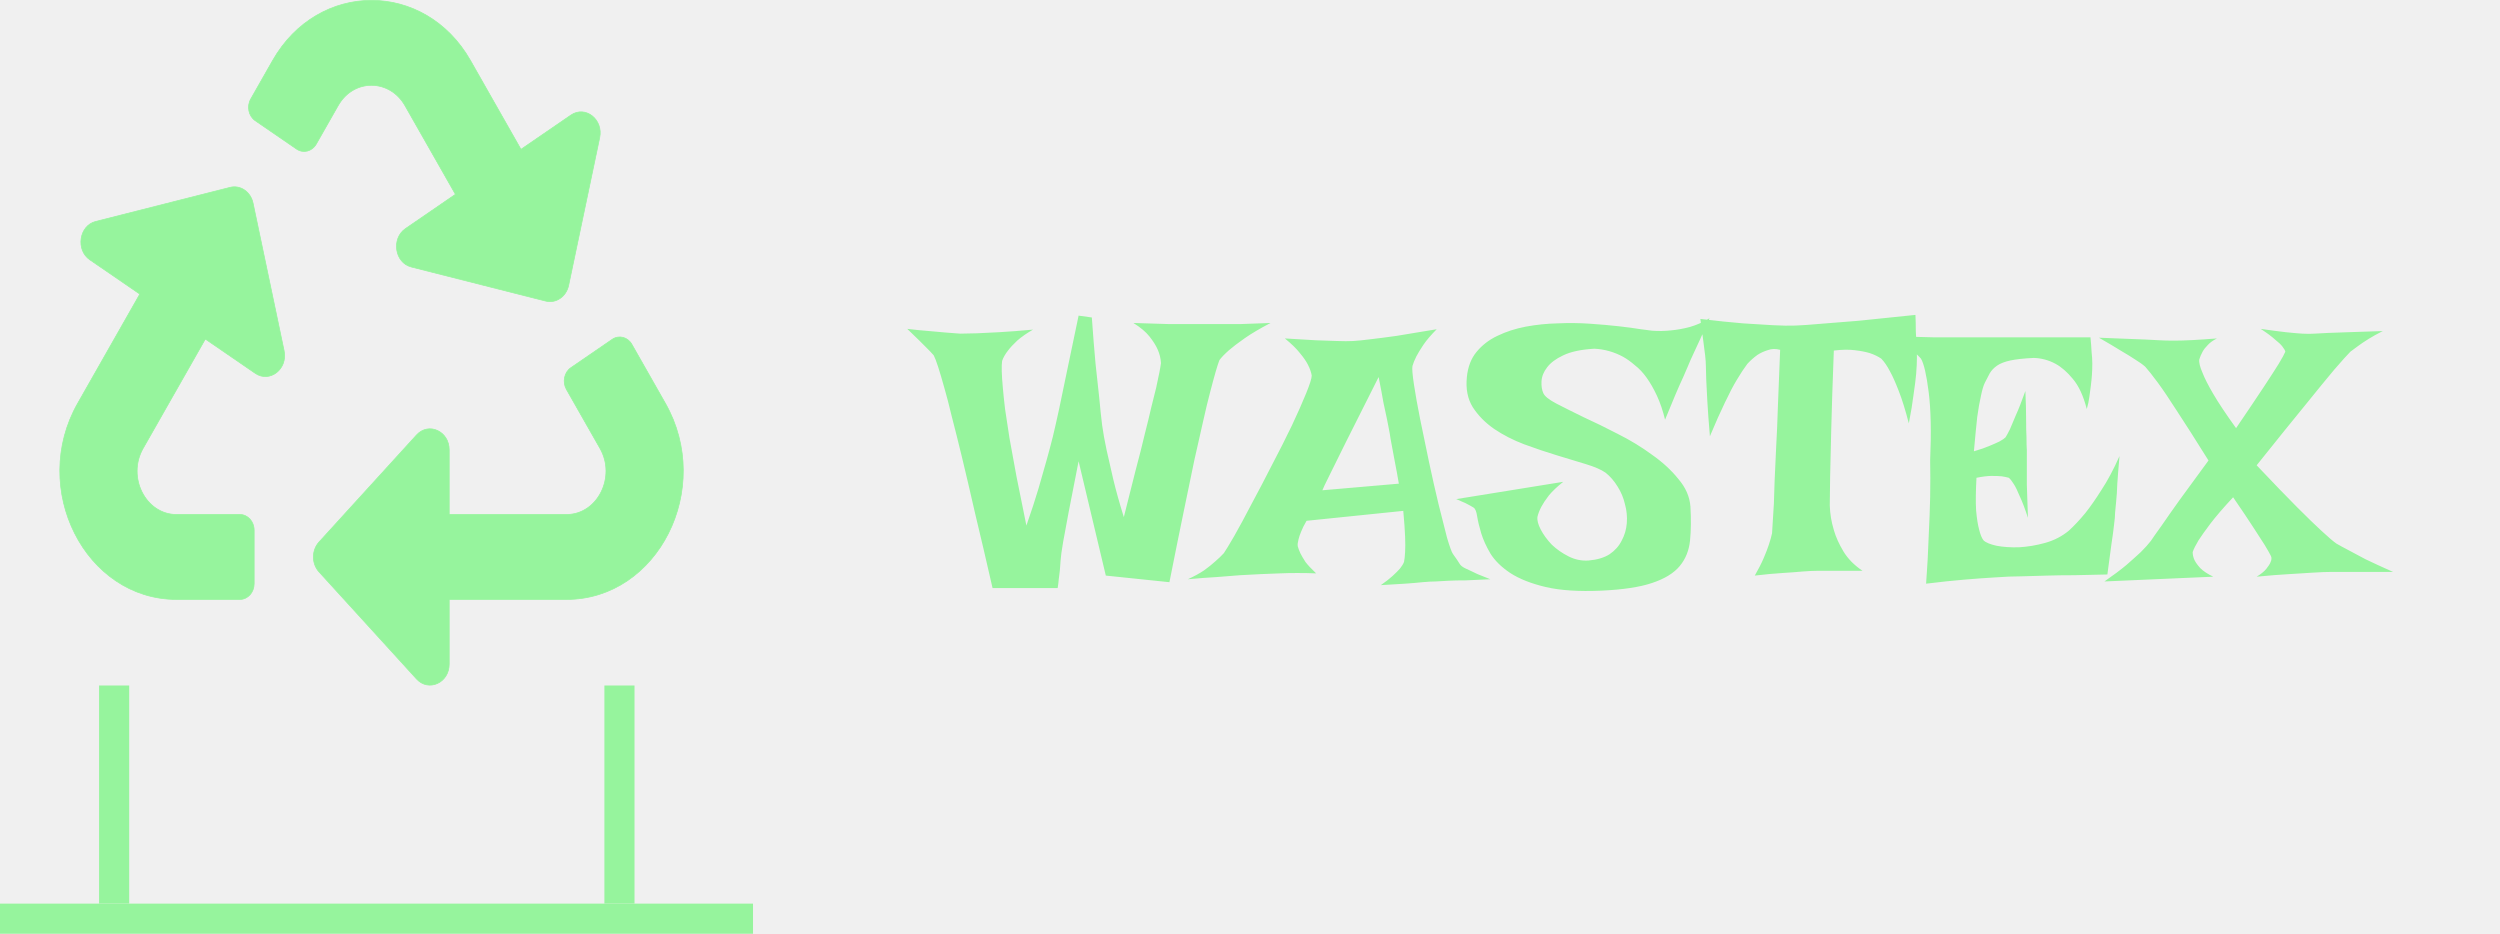
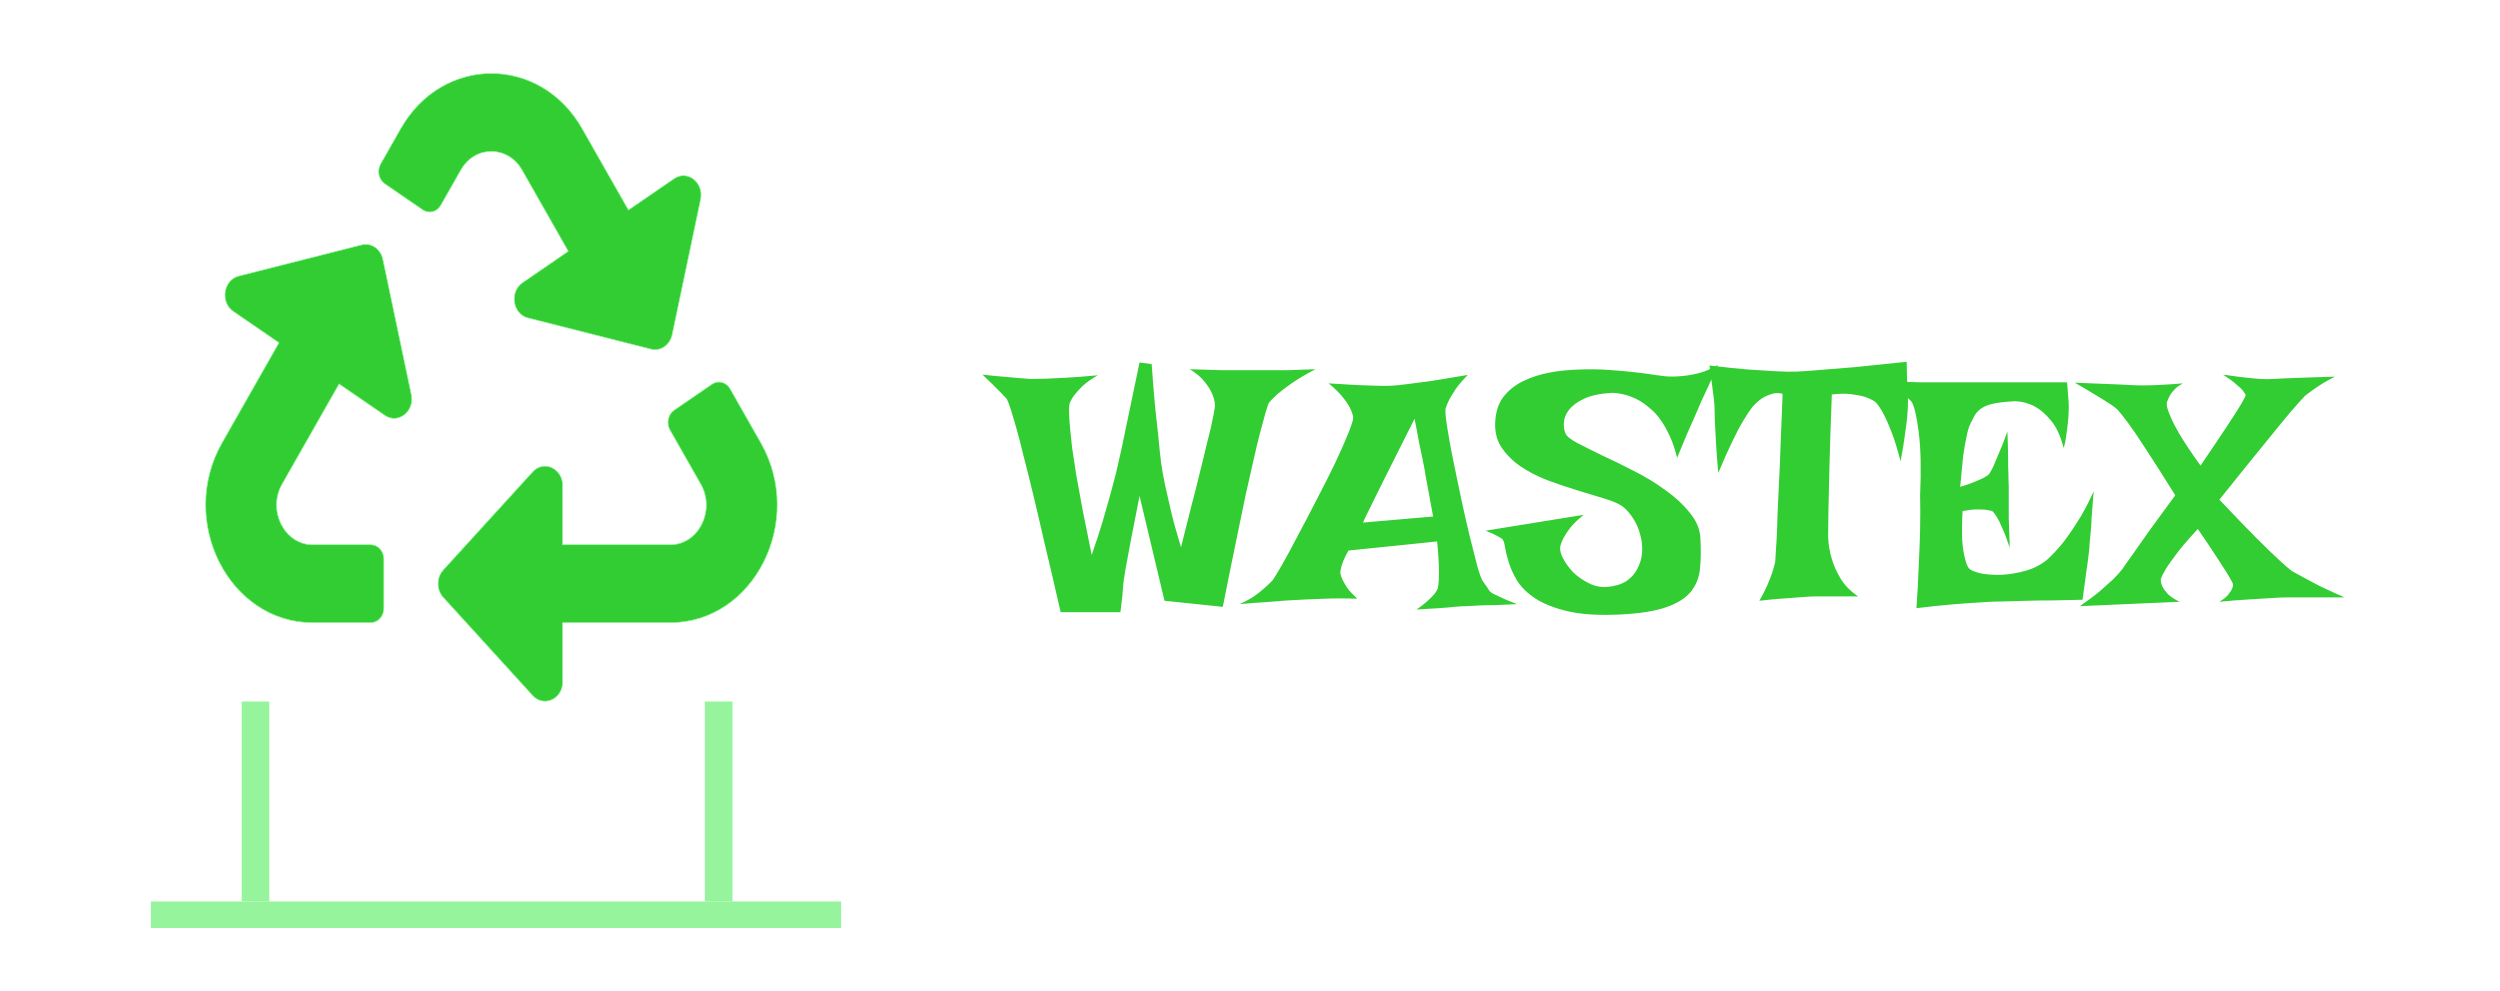
- <svg xmlns="http://www.w3.org/2000/svg" width="166" height="62" viewBox="0 0 166 62" fill="none">
-   <line x1="7.579" y1="45.517" x2="7.579" y2="59.999" stroke="#96F49D" stroke-width="2" />
-   <path d="M13.656 22.527L13.634 22.512L13.621 22.535L9.503 29.771C8.961 30.724 9.003 31.821 9.436 32.68C9.869 33.539 10.695 34.162 11.72 34.162H15.928C16.449 34.162 16.875 34.627 16.875 35.205V38.761C16.875 39.339 16.449 39.803 15.928 39.803H11.728C8.689 39.803 6.242 37.964 4.957 35.416C3.671 32.867 3.549 29.612 5.159 26.782L5.138 26.77L5.159 26.782L9.273 19.546L9.284 19.527L9.266 19.514L5.969 17.252L5.955 17.272L5.969 17.252C5.489 16.923 5.31 16.356 5.39 15.835C5.469 15.313 5.807 14.843 6.356 14.704L15.28 12.441C15.962 12.268 16.645 12.735 16.803 13.488L18.864 23.288C18.993 23.901 18.751 24.439 18.359 24.743C17.968 25.046 17.427 25.115 16.953 24.79L13.656 22.527ZM30.223 12.916L30.241 12.904L30.23 12.884L26.888 7.01C25.884 5.247 23.492 5.187 22.453 7.012L20.999 9.567C20.721 10.055 20.138 10.202 19.695 9.899L16.95 8.014C16.506 7.71 16.37 7.066 16.648 6.577L18.102 4.019C18.102 4.019 18.102 4.019 18.102 4.019C21.137 -1.313 28.212 -1.301 31.24 4.019L34.58 9.894L34.593 9.917L34.615 9.902L37.909 7.642C38.388 7.313 38.928 7.385 39.318 7.691C39.708 7.997 39.947 8.537 39.819 9.143L37.759 18.943C37.602 19.692 36.922 20.164 36.236 19.991L27.312 17.728C26.762 17.588 26.424 17.117 26.345 16.596C26.266 16.075 26.446 15.508 26.925 15.18L30.223 12.916ZM29.827 34.138V34.162H29.852H37.622C38.648 34.162 39.473 33.539 39.906 32.68C40.339 31.821 40.381 30.724 39.84 29.773L37.608 25.852C37.33 25.362 37.466 24.718 37.91 24.414L40.651 22.533C41.094 22.229 41.677 22.376 41.955 22.864L44.182 26.782L44.204 26.77L44.182 26.782C45.794 29.614 45.67 32.87 44.384 35.417C43.097 37.965 40.65 39.803 37.614 39.803H29.852H29.827V39.828V44.094C29.827 44.72 29.483 45.185 29.04 45.385C28.597 45.585 28.056 45.52 27.659 45.083L21.183 37.972C20.685 37.426 20.685 36.54 21.183 35.993L27.659 28.883C28.059 28.444 28.6 28.381 29.042 28.582C29.484 28.784 29.827 29.25 29.827 29.872V34.138Z" fill="#96F49D" stroke="#96F49D" stroke-width="0.049" />
-   <line x1="41.132" y1="45.517" x2="41.132" y2="59.999" stroke="#96F49D" stroke-width="2" />
-   <line x1="50" y1="61" y2="61" stroke="#96F49D" stroke-width="2" />
-   <path d="M60.242 21.837C60.779 21.902 61.268 21.951 61.707 21.983C62.13 22.016 62.496 22.049 62.806 22.081C63.164 22.114 63.481 22.138 63.758 22.154C64.051 22.154 64.425 22.146 64.881 22.13C65.272 22.114 65.768 22.089 66.37 22.057C66.972 22.024 67.713 21.967 68.592 21.886C68.169 22.13 67.819 22.374 67.542 22.618C67.282 22.862 67.078 23.082 66.932 23.277C66.753 23.505 66.622 23.733 66.541 23.961C66.492 24.27 66.508 24.872 66.59 25.768C66.622 26.142 66.671 26.606 66.736 27.159C66.818 27.696 66.915 28.339 67.029 29.088C67.159 29.82 67.314 30.667 67.493 31.627C67.689 32.587 67.908 33.678 68.152 34.898C68.478 33.971 68.746 33.149 68.958 32.433C69.17 31.7 69.349 31.074 69.495 30.553C69.658 29.967 69.796 29.446 69.91 28.99C70.024 28.518 70.162 27.908 70.325 27.159C70.455 26.524 70.626 25.703 70.838 24.693C71.049 23.684 71.31 22.439 71.619 20.958L72.498 21.08C72.579 22.236 72.661 23.253 72.742 24.132C72.84 25.011 72.921 25.759 72.986 26.378C73.051 27.094 73.117 27.713 73.182 28.233C73.247 28.705 73.344 29.251 73.475 29.869C73.588 30.39 73.735 31.033 73.914 31.798C74.093 32.547 74.329 33.393 74.622 34.337C74.915 33.181 75.175 32.148 75.403 31.236C75.647 30.325 75.851 29.519 76.014 28.819C76.193 28.119 76.339 27.517 76.453 27.013C76.583 26.508 76.689 26.085 76.77 25.743C76.95 24.929 77.055 24.384 77.088 24.107C77.072 23.798 76.998 23.497 76.868 23.204C76.754 22.944 76.575 22.659 76.331 22.35C76.087 22.04 75.729 21.739 75.257 21.446C76.25 21.479 77.055 21.503 77.674 21.52C78.309 21.52 78.813 21.52 79.188 21.52H80.164H81.043C81.368 21.52 81.792 21.52 82.312 21.52C82.85 21.503 83.533 21.479 84.363 21.446C83.647 21.821 83.069 22.162 82.63 22.472C82.19 22.781 81.849 23.041 81.605 23.253C81.311 23.513 81.1 23.733 80.97 23.912C80.84 24.238 80.628 24.97 80.335 26.109C80.205 26.598 80.058 27.208 79.895 27.94C79.733 28.657 79.537 29.519 79.31 30.528C79.098 31.537 78.854 32.717 78.577 34.068C78.3 35.403 77.991 36.933 77.649 38.658L73.426 38.219L71.619 30.626C71.342 32.009 71.123 33.133 70.96 33.995C70.797 34.842 70.675 35.501 70.594 35.973C70.496 36.542 70.439 36.957 70.423 37.218C70.407 37.446 70.39 37.665 70.374 37.877C70.358 38.056 70.333 38.251 70.301 38.463C70.284 38.675 70.26 38.87 70.228 39.049H65.906C65.483 37.193 65.101 35.558 64.759 34.142C64.433 32.709 64.14 31.456 63.88 30.382C63.62 29.308 63.392 28.396 63.196 27.648C63.017 26.899 62.855 26.272 62.708 25.768C62.383 24.596 62.147 23.871 62 23.595C61.886 23.465 61.74 23.31 61.56 23.131C61.414 22.984 61.235 22.805 61.023 22.594C60.796 22.366 60.535 22.114 60.242 21.837ZM85.315 22.472C86.129 22.52 86.813 22.561 87.366 22.594C87.936 22.61 88.408 22.626 88.782 22.643C89.205 22.659 89.564 22.659 89.856 22.643C90.149 22.626 90.548 22.586 91.053 22.52C91.476 22.472 92.037 22.398 92.737 22.301C93.454 22.187 94.341 22.04 95.398 21.861C95.024 22.236 94.731 22.578 94.519 22.887C94.324 23.18 94.17 23.432 94.056 23.644C93.925 23.904 93.836 24.124 93.787 24.303C93.755 24.465 93.787 24.872 93.885 25.523C93.982 26.174 94.121 26.948 94.3 27.843C94.479 28.722 94.674 29.666 94.886 30.675C95.097 31.668 95.309 32.603 95.52 33.482C95.732 34.345 95.919 35.086 96.082 35.704C96.261 36.306 96.391 36.664 96.473 36.778C96.717 37.12 96.871 37.348 96.936 37.462C97.002 37.56 97.116 37.649 97.278 37.73C97.343 37.763 97.449 37.812 97.596 37.877C97.726 37.942 97.897 38.023 98.108 38.121C98.336 38.219 98.621 38.333 98.963 38.463C98.328 38.495 97.783 38.52 97.327 38.536C96.871 38.536 96.497 38.544 96.204 38.56C95.862 38.577 95.569 38.593 95.325 38.609C95.081 38.609 94.788 38.626 94.446 38.658C94.153 38.691 93.771 38.723 93.299 38.756C92.843 38.788 92.306 38.821 91.688 38.853C92.013 38.626 92.273 38.422 92.469 38.243C92.68 38.048 92.843 37.885 92.957 37.755C93.087 37.592 93.177 37.446 93.226 37.315C93.258 37.169 93.283 36.949 93.299 36.656C93.315 36.396 93.315 36.054 93.299 35.631C93.283 35.191 93.242 34.622 93.177 33.922L86.756 34.581C86.593 34.858 86.471 35.102 86.39 35.313C86.308 35.509 86.251 35.68 86.219 35.826C86.17 36.005 86.154 36.152 86.17 36.266C86.203 36.396 86.259 36.55 86.341 36.73C86.422 36.892 86.536 37.088 86.683 37.315C86.845 37.527 87.081 37.779 87.391 38.072C86.984 38.056 86.569 38.048 86.145 38.048C85.722 38.048 85.332 38.056 84.974 38.072C84.55 38.089 84.135 38.105 83.728 38.121C83.322 38.137 82.858 38.162 82.337 38.194C81.897 38.227 81.385 38.268 80.799 38.316C80.197 38.349 79.554 38.398 78.87 38.463C79.293 38.268 79.651 38.072 79.944 37.877C80.237 37.665 80.481 37.47 80.677 37.291C80.905 37.096 81.1 36.908 81.263 36.73C81.377 36.567 81.605 36.192 81.946 35.606C82.288 35.004 82.671 34.296 83.094 33.482C83.533 32.669 83.989 31.798 84.461 30.87C84.949 29.942 85.389 29.072 85.779 28.258C86.17 27.428 86.487 26.712 86.731 26.109C86.976 25.507 87.098 25.116 87.098 24.938C87.065 24.726 86.984 24.49 86.853 24.23C86.74 24.002 86.561 23.741 86.316 23.448C86.088 23.155 85.755 22.83 85.315 22.472ZM92.884 32.115C92.786 31.546 92.697 31.057 92.615 30.65C92.534 30.227 92.469 29.877 92.42 29.601C92.355 29.275 92.306 28.99 92.273 28.746C92.225 28.518 92.168 28.225 92.103 27.867C92.037 27.558 91.956 27.175 91.858 26.72C91.777 26.248 91.671 25.686 91.541 25.035C90.613 26.891 89.889 28.331 89.368 29.356C88.864 30.366 88.497 31.106 88.269 31.578C87.993 32.132 87.838 32.457 87.806 32.555L92.884 32.115ZM113.514 21.129C113.286 21.65 113.082 22.105 112.903 22.496C112.724 22.887 112.57 23.22 112.439 23.497C112.293 23.806 112.171 24.083 112.073 24.327C111.992 24.506 111.886 24.75 111.756 25.06C111.626 25.336 111.463 25.703 111.268 26.158C111.089 26.598 110.853 27.167 110.56 27.867C110.413 27.265 110.234 26.736 110.022 26.28C109.811 25.825 109.583 25.426 109.339 25.084C109.095 24.742 108.834 24.465 108.558 24.254C108.297 24.026 108.037 23.839 107.776 23.692C107.174 23.367 106.539 23.188 105.872 23.155C104.993 23.204 104.301 23.351 103.797 23.595C103.309 23.823 102.951 24.091 102.723 24.4C102.495 24.693 102.373 25.003 102.356 25.328C102.34 25.637 102.381 25.898 102.479 26.109C102.56 26.305 102.845 26.533 103.333 26.793C103.838 27.053 104.44 27.355 105.14 27.696C105.856 28.022 106.621 28.396 107.435 28.819C108.248 29.226 108.997 29.682 109.681 30.186C110.381 30.675 110.966 31.212 111.438 31.798C111.927 32.367 112.195 32.978 112.244 33.629C112.293 34.459 112.285 35.208 112.22 35.875C112.155 36.542 111.927 37.112 111.536 37.584C111.146 38.056 110.535 38.43 109.705 38.707C108.891 38.984 107.76 39.155 106.312 39.22C104.814 39.285 103.585 39.203 102.625 38.976C101.665 38.748 100.883 38.438 100.281 38.048C99.695 37.657 99.256 37.226 98.963 36.754C98.686 36.282 98.483 35.834 98.353 35.411C98.222 34.972 98.133 34.597 98.084 34.288C98.035 33.963 97.954 33.767 97.84 33.702C97.71 33.621 97.579 33.547 97.449 33.482C97.335 33.417 97.213 33.36 97.083 33.312C96.953 33.246 96.823 33.19 96.692 33.141L103.797 31.993C103.39 32.319 103.073 32.62 102.845 32.897C102.633 33.173 102.47 33.417 102.356 33.629C102.226 33.873 102.137 34.101 102.088 34.312C102.055 34.54 102.129 34.825 102.308 35.167C102.487 35.509 102.731 35.842 103.04 36.168C103.366 36.477 103.74 36.738 104.163 36.949C104.586 37.161 105.026 37.25 105.481 37.218C106.051 37.169 106.515 37.031 106.873 36.803C107.231 36.559 107.5 36.258 107.679 35.899C107.874 35.541 107.988 35.151 108.021 34.727C108.053 34.304 108.012 33.889 107.898 33.482C107.801 33.059 107.638 32.669 107.41 32.31C107.182 31.936 106.914 31.627 106.604 31.383C106.328 31.188 105.896 31 105.311 30.821C104.741 30.642 104.098 30.447 103.382 30.235C102.682 30.024 101.958 29.78 101.209 29.503C100.477 29.226 99.809 28.884 99.207 28.477C98.621 28.071 98.149 27.59 97.791 27.037C97.449 26.484 97.319 25.816 97.4 25.035C97.466 24.368 97.677 23.814 98.035 23.375C98.409 22.919 98.873 22.561 99.427 22.301C99.996 22.024 100.623 21.821 101.307 21.69C102.007 21.56 102.715 21.487 103.431 21.471C104.163 21.438 104.879 21.446 105.579 21.495C106.295 21.544 106.938 21.601 107.508 21.666C108.077 21.731 108.558 21.796 108.948 21.861C109.355 21.91 109.607 21.943 109.705 21.959C110.128 21.991 110.551 21.983 110.975 21.935C111.349 21.902 111.756 21.829 112.195 21.715C112.651 21.585 113.09 21.389 113.514 21.129ZM112.903 21.178C113.994 21.308 114.938 21.406 115.735 21.471C116.533 21.52 117.192 21.56 117.713 21.593C118.315 21.625 118.82 21.634 119.227 21.617C119.65 21.601 120.228 21.56 120.96 21.495C121.578 21.446 122.392 21.381 123.401 21.3C124.41 21.202 125.672 21.072 127.186 20.909C127.202 21.284 127.21 21.65 127.21 22.008C127.226 22.35 127.243 22.651 127.259 22.911C127.275 23.22 127.283 23.505 127.283 23.766C127.283 24.042 127.267 24.392 127.234 24.815C127.202 25.174 127.145 25.629 127.063 26.183C126.998 26.72 126.893 27.363 126.746 28.111C126.518 27.232 126.299 26.524 126.087 25.987C125.875 25.434 125.68 24.994 125.501 24.669C125.306 24.295 125.11 24.01 124.915 23.814C124.703 23.668 124.451 23.546 124.158 23.448C123.898 23.367 123.564 23.302 123.157 23.253C122.767 23.204 122.303 23.212 121.766 23.277C121.684 25.426 121.627 27.167 121.595 28.502C121.562 29.837 121.538 30.878 121.521 31.627C121.505 32.522 121.497 33.165 121.497 33.556C121.513 34.109 121.603 34.654 121.766 35.191C121.896 35.647 122.107 36.119 122.4 36.607C122.693 37.096 123.117 37.527 123.67 37.901H120.691C120.415 37.901 120.073 37.918 119.666 37.95C119.324 37.983 118.885 38.015 118.348 38.048C117.827 38.08 117.216 38.137 116.517 38.219C116.761 37.796 116.956 37.413 117.103 37.071C117.249 36.73 117.363 36.437 117.444 36.192C117.542 35.899 117.615 35.639 117.664 35.411C117.68 35.086 117.721 34.426 117.786 33.434C117.802 33.027 117.819 32.522 117.835 31.92C117.868 31.318 117.9 30.602 117.933 29.771C117.981 28.941 118.022 27.989 118.055 26.915C118.104 25.825 118.152 24.596 118.201 23.229C117.908 23.147 117.632 23.155 117.371 23.253C117.111 23.334 116.883 23.44 116.688 23.57C116.46 23.733 116.24 23.928 116.028 24.156C115.817 24.433 115.581 24.791 115.32 25.23C115.092 25.605 114.832 26.101 114.539 26.72C114.246 27.322 113.912 28.071 113.538 28.966C113.457 28.022 113.4 27.249 113.367 26.646C113.335 26.028 113.31 25.548 113.294 25.206C113.278 24.799 113.27 24.498 113.27 24.303C113.27 24.124 113.253 23.888 113.221 23.595C113.188 23.351 113.147 23.033 113.099 22.643C113.05 22.236 112.985 21.747 112.903 21.178ZM125.55 22.325C126.689 22.358 127.633 22.382 128.382 22.398C129.147 22.398 129.765 22.398 130.237 22.398H131.531H138.807C138.839 22.724 138.864 23.041 138.88 23.351C138.912 23.644 138.929 23.904 138.929 24.132C138.929 24.409 138.921 24.661 138.904 24.889C138.888 25.116 138.864 25.361 138.831 25.621C138.799 25.849 138.766 26.093 138.733 26.354C138.701 26.614 138.644 26.883 138.562 27.159C138.335 26.28 138.025 25.613 137.635 25.157C137.26 24.701 136.878 24.368 136.487 24.156C136.032 23.912 135.551 23.782 135.047 23.766C134.38 23.798 133.859 23.855 133.484 23.936C133.11 24.018 132.817 24.132 132.605 24.278C132.394 24.425 132.231 24.596 132.117 24.791C132.02 24.97 131.914 25.174 131.8 25.401C131.702 25.597 131.613 25.898 131.531 26.305C131.45 26.646 131.368 27.11 131.287 27.696C131.222 28.282 131.149 29.039 131.067 29.967C131.507 29.837 131.857 29.715 132.117 29.601C132.394 29.487 132.614 29.389 132.776 29.308C132.955 29.21 133.086 29.12 133.167 29.039C133.232 28.941 133.33 28.762 133.46 28.502C133.558 28.274 133.688 27.965 133.851 27.574C134.03 27.184 134.241 26.646 134.485 25.963C134.518 26.712 134.534 27.338 134.534 27.843C134.534 28.331 134.542 28.73 134.559 29.039C134.559 29.397 134.567 29.682 134.583 29.894V30.821C134.583 31.163 134.583 31.627 134.583 32.213C134.599 32.783 134.624 33.507 134.656 34.386C134.461 33.783 134.282 33.312 134.119 32.97C133.973 32.612 133.842 32.343 133.729 32.164C133.598 31.953 133.484 31.806 133.387 31.725C133.273 31.692 133.118 31.66 132.923 31.627C132.744 31.611 132.516 31.602 132.239 31.602C131.979 31.602 131.645 31.643 131.238 31.725C131.189 32.62 131.181 33.344 131.214 33.898C131.263 34.435 131.328 34.85 131.409 35.143C131.491 35.484 131.588 35.728 131.702 35.875C131.849 36.022 132.142 36.144 132.581 36.241C133.021 36.323 133.517 36.355 134.07 36.339C134.64 36.306 135.218 36.209 135.804 36.046C136.39 35.883 136.91 35.615 137.366 35.24C137.708 34.931 138.074 34.54 138.465 34.068C138.79 33.661 139.148 33.149 139.539 32.53C139.946 31.912 140.345 31.163 140.735 30.284C140.67 31.017 140.621 31.627 140.589 32.115C140.573 32.587 140.548 32.97 140.516 33.263C140.483 33.605 140.459 33.865 140.442 34.044C140.442 34.239 140.418 34.516 140.369 34.874C140.337 35.183 140.28 35.606 140.198 36.144C140.133 36.664 140.044 37.332 139.93 38.145C139.165 38.162 138.44 38.178 137.757 38.194C137.073 38.194 136.471 38.203 135.95 38.219C135.332 38.235 134.762 38.251 134.241 38.268C133.704 38.268 133.11 38.292 132.459 38.341C131.889 38.373 131.214 38.422 130.433 38.487C129.668 38.552 128.821 38.642 127.894 38.756C127.975 37.649 128.032 36.607 128.064 35.631C128.113 34.638 128.146 33.767 128.162 33.019C128.178 32.14 128.178 31.326 128.162 30.577C128.243 28.705 128.211 27.192 128.064 26.036C127.918 24.881 127.747 24.14 127.552 23.814C127.454 23.701 127.316 23.562 127.137 23.399C126.99 23.269 126.787 23.115 126.526 22.936C126.266 22.756 125.94 22.553 125.55 22.325ZM139.368 22.423C140.084 22.455 140.695 22.48 141.199 22.496C141.704 22.512 142.119 22.529 142.444 22.545C142.835 22.561 143.152 22.578 143.396 22.594C143.657 22.61 143.982 22.618 144.373 22.618C145.04 22.618 145.984 22.569 147.205 22.472C146.945 22.602 146.741 22.748 146.595 22.911C146.448 23.058 146.334 23.204 146.253 23.351C146.155 23.53 146.082 23.701 146.033 23.863C146.001 24.059 146.074 24.36 146.253 24.767C146.383 25.108 146.619 25.572 146.961 26.158C147.303 26.744 147.807 27.501 148.475 28.429C149.272 27.257 149.891 26.337 150.33 25.67C150.77 25.003 151.095 24.498 151.307 24.156C151.551 23.749 151.697 23.481 151.746 23.351C151.73 23.269 151.665 23.155 151.551 23.009C151.453 22.879 151.29 22.724 151.062 22.545C150.851 22.35 150.534 22.114 150.11 21.837C150.778 21.935 151.331 22.008 151.771 22.057C152.226 22.105 152.592 22.138 152.869 22.154C153.195 22.171 153.463 22.171 153.675 22.154C153.886 22.138 154.196 22.122 154.603 22.105C154.944 22.089 155.4 22.073 155.97 22.057C156.556 22.04 157.304 22.016 158.216 21.983C157.858 22.162 157.549 22.333 157.288 22.496C157.028 22.659 156.808 22.805 156.629 22.936C156.417 23.098 156.23 23.237 156.067 23.351C155.872 23.546 155.514 23.945 154.993 24.547C154.554 25.068 153.927 25.833 153.113 26.842C152.299 27.835 151.209 29.186 149.842 30.895C150.949 32.066 151.844 32.994 152.527 33.678C153.211 34.361 153.748 34.882 154.139 35.24C154.594 35.663 154.928 35.948 155.14 36.095C155.335 36.209 155.604 36.355 155.945 36.534C156.238 36.697 156.621 36.9 157.093 37.145C157.565 37.372 158.167 37.649 158.899 37.975H154.822C154.48 37.975 154.065 37.991 153.577 38.023C153.154 38.056 152.633 38.089 152.015 38.121C151.396 38.154 150.672 38.211 149.842 38.292C150.135 38.113 150.346 37.942 150.477 37.779C150.623 37.6 150.721 37.446 150.77 37.315C150.835 37.169 150.843 37.039 150.794 36.925C150.713 36.762 150.574 36.518 150.379 36.192C150.2 35.916 149.948 35.525 149.622 35.02C149.297 34.516 148.849 33.849 148.279 33.019C147.628 33.718 147.124 34.304 146.766 34.776C146.424 35.232 146.163 35.598 145.984 35.875C145.789 36.2 145.659 36.461 145.594 36.656C145.594 36.835 145.634 37.014 145.716 37.193C145.797 37.356 145.927 37.535 146.106 37.73C146.302 37.926 146.587 38.113 146.961 38.292L139.734 38.609C140.32 38.203 140.809 37.836 141.199 37.511C141.59 37.169 141.907 36.884 142.151 36.656C142.428 36.38 142.648 36.135 142.811 35.924C142.973 35.68 143.226 35.322 143.567 34.85C143.844 34.443 144.227 33.898 144.715 33.214C145.219 32.53 145.862 31.651 146.644 30.577C145.781 29.194 145.081 28.095 144.544 27.281C144.023 26.467 143.6 25.841 143.274 25.401C142.9 24.897 142.623 24.547 142.444 24.352C142.282 24.205 142.054 24.042 141.761 23.863C141.517 23.701 141.199 23.505 140.809 23.277C140.418 23.033 139.938 22.748 139.368 22.423Z" fill="#96F49D" />
+ <svg xmlns="http://www.w3.org/2000/svg" version="1.0" preserveAspectRatio="xMidYMid meet" viewBox="0 265.141 780.84 309.42" zoomAndPan="magnify" style="max-height: 500px" width="780.84" height="309.42">
+   <defs>
+     <clipPath id="6afafe3e65">
+       <path clip-rule="nonzero" d="M 63 287.992 L 244 287.992 L 244 486 L 63 486 Z M 63 287.992" />
+     </clipPath>
+     <clipPath id="882fa03c74">
+       <path clip-rule="nonzero" d="M 46.379 546 L 268 546 L 268 554.992 L 46.379 554.992 Z M 46.379 546" />
+     </clipPath>
+   </defs>
+   <rect fill-opacity="1" height="972" y="-81" fill="#ffffff" width="972" x="-81" />
+   <rect fill-opacity="1" height="972" y="-81" fill="#ffffff" width="972" x="-81" />
+   <path stroke-miterlimit="4" stroke-opacity="1" stroke-width="2" stroke="#96f49d" d="M 7.579 45.517 L 7.579 59.999" stroke-linejoin="miter" fill="none" transform="matrix(4.311744, 0, 0, 4.311744, 47.12003, 287.9908)" stroke-linecap="butt" />
+   <path fill-rule="nonzero" fill-opacity="1" d="M 106 385.121 L 105.906 385.055 L 105.848 385.152 L 88.094 416.355 C 85.758 420.465 85.938 425.195 87.809 428.898 C 89.676 432.605 93.234 435.289 97.652 435.289 L 115.797 435.289 C 118.043 435.289 119.883 437.293 119.883 439.785 L 119.883 455.117 C 119.883 457.609 118.043 459.613 115.797 459.613 L 97.688 459.613 C 84.586 459.613 74.035 451.684 68.492 440.695 C 62.949 429.707 62.422 415.668 69.363 403.469 L 69.273 403.414 L 69.363 403.469 L 87.102 372.27 L 87.152 372.188 L 87.07 372.133 L 72.855 362.375 L 72.797 362.465 L 72.855 362.375 C 70.789 360.957 70.016 358.512 70.359 356.266 C 70.703 354.02 72.16 351.988 74.527 351.387 L 113.004 341.633 C 115.941 340.887 118.891 342.898 119.574 346.148 L 128.457 388.406 C 129.012 391.047 127.969 393.367 126.281 394.676 C 124.594 395.984 122.262 396.277 120.219 394.875 Z M 177.434 343.684 L 177.512 343.629 L 177.465 343.543 L 163.055 318.215 C 158.727 310.613 148.41 310.355 143.934 318.227 L 137.664 329.242 C 136.465 331.348 133.949 331.98 132.043 330.672 L 120.203 322.547 C 118.289 321.234 117.703 318.457 118.902 316.348 L 125.172 305.32 C 138.258 282.328 168.762 282.379 181.816 305.32 L 196.223 330.652 L 196.277 330.75 L 196.371 330.688 L 210.574 320.941 C 212.641 319.523 214.969 319.832 216.648 321.152 C 218.332 322.473 219.359 324.801 218.812 327.414 L 209.93 369.668 C 209.25 372.898 206.32 374.934 203.359 374.184 L 164.883 364.43 C 162.508 363.828 161.055 361.797 160.715 359.547 C 160.375 357.301 161.148 354.855 163.211 353.441 Z M 175.727 435.184 L 175.727 435.289 L 209.336 435.289 C 213.762 435.289 217.316 432.602 219.184 428.898 C 221.051 425.195 221.23 420.465 218.898 416.367 L 209.277 399.457 C 208.078 397.348 208.664 394.57 210.578 393.258 L 222.398 385.148 C 224.305 383.836 226.824 384.473 228.02 386.578 L 237.625 403.469 L 237.715 403.414 L 237.625 403.469 C 244.574 415.68 244.039 429.715 238.492 440.703 C 232.945 451.688 222.391 459.613 209.301 459.613 L 175.727 459.613 L 175.727 478.113 C 175.727 480.812 174.242 482.82 172.332 483.68 C 170.426 484.539 168.09 484.262 166.379 482.379 L 138.453 451.719 C 136.309 449.363 136.309 445.539 138.453 443.184 L 166.379 412.527 C 168.102 410.633 170.438 410.363 172.34 411.23 C 174.246 412.098 175.727 414.109 175.727 416.793 Z M 175.727 435.184" fill="#32cd32" />
+   <g clip-path="url(#6afafe3e65)">
+     <path stroke-miterlimit="4" stroke-opacity="1" stroke-width="0.049" stroke="#96f49d" d="M 13.656 22.527 L 13.634 22.512 L 13.62 22.534 L 9.503 29.771 C 8.961 30.724 9.003 31.821 9.437 32.68 C 9.87 33.54 10.695 34.162 11.72 34.162 L 15.928 34.162 C 16.449 34.162 16.875 34.627 16.875 35.205 L 16.875 38.761 C 16.875 39.339 16.449 39.804 15.928 39.804 L 11.728 39.804 C 8.689 39.804 6.242 37.964 4.957 35.416 C 3.671 32.868 3.549 29.611 5.159 26.782 L 5.138 26.77 L 5.159 26.782 L 9.273 19.546 L 9.284 19.527 L 9.265 19.515 L 5.969 17.252 L 5.955 17.272 L 5.969 17.252 C 5.489 16.923 5.31 16.356 5.39 15.835 C 5.47 15.314 5.807 14.843 6.356 14.703 L 15.28 12.441 C 15.961 12.268 16.645 12.734 16.804 13.488 L 18.864 23.289 C 18.993 23.901 18.751 24.439 18.359 24.743 C 17.968 25.046 17.427 25.114 16.953 24.789 Z M 30.223 12.917 L 30.241 12.904 L 30.23 12.884 L 26.888 7.01 C 25.884 5.247 23.492 5.187 22.453 7.012 L 20.999 9.567 C 20.721 10.056 20.138 10.202 19.696 9.899 L 16.95 8.014 C 16.506 7.71 16.37 7.066 16.648 6.577 L 18.102 4.019 C 21.137 -1.313 28.212 -1.302 31.239 4.019 L 34.581 9.894 L 34.593 9.917 L 34.615 9.902 L 37.909 7.642 C 38.388 7.313 38.928 7.385 39.318 7.691 C 39.708 7.997 39.947 8.537 39.82 9.143 L 37.76 18.943 C 37.602 19.692 36.922 20.164 36.236 19.99 L 27.312 17.728 C 26.761 17.589 26.424 17.117 26.345 16.596 C 26.267 16.075 26.446 15.508 26.924 15.18 Z M 29.827 34.138 L 29.827 34.162 L 37.622 34.162 C 38.648 34.162 39.473 33.539 39.906 32.68 C 40.339 31.821 40.381 30.724 39.84 29.774 L 37.608 25.852 C 37.33 25.363 37.466 24.718 37.91 24.414 L 40.651 22.533 C 41.094 22.229 41.678 22.377 41.955 22.865 L 44.183 26.782 L 44.204 26.77 L 44.183 26.782 C 45.795 29.614 45.67 32.869 44.384 35.418 C 43.097 37.965 40.65 39.804 37.614 39.804 L 29.827 39.804 L 29.827 44.094 C 29.827 44.72 29.483 45.186 29.04 45.385 C 28.598 45.584 28.056 45.52 27.659 45.083 L 21.182 37.973 C 20.685 37.426 20.685 36.539 21.182 35.993 L 27.659 28.883 C 28.059 28.444 28.6 28.381 29.042 28.582 C 29.484 28.783 29.827 29.25 29.827 29.872 Z M 29.827 34.138" stroke-linejoin="miter" fill="none" transform="matrix(4.311744, 0, 0, 4.311744, 47.12003, 287.9908)" stroke-linecap="butt" />
+   </g>
+   <path stroke-miterlimit="4" stroke-opacity="1" stroke-width="2" stroke="#96f49d" d="M 41.132 45.517 L 41.132 59.999" stroke-linejoin="miter" fill="none" transform="matrix(4.311744, 0, 0, 4.311744, 47.12003, 287.9908)" stroke-linecap="butt" />
+   <g clip-path="url(#882fa03c74)">
+     <path stroke-miterlimit="4" stroke-opacity="1" stroke-width="2" stroke="#96f49d" d="M 50 61 L 0 61" stroke-linejoin="miter" fill="none" transform="matrix(4.311744, 0, 0, 4.311744, 47.12003, 287.9908)" stroke-linecap="butt" />
+   </g>
+   <path fill-rule="nonzero" fill-opacity="1" d="M 306.867 382.145 C 309.184 382.426 311.289 382.637 313.184 382.777 C 315.008 382.918 316.59 383.059 317.922 383.199 C 319.465 383.34 320.836 383.445 322.027 383.516 C 323.289 383.516 324.906 383.48 326.871 383.41 C 328.555 383.34 330.695 383.234 333.289 383.094 C 335.887 382.953 339.082 382.707 342.871 382.355 C 341.047 383.41 339.535 384.461 338.344 385.516 C 337.223 386.566 336.344 387.516 335.711 388.355 C 334.941 389.34 334.379 390.32 334.027 391.305 C 333.816 392.637 333.887 395.234 334.238 399.094 C 334.379 400.707 334.59 402.707 334.871 405.094 C 335.223 407.41 335.641 410.184 336.133 413.41 C 336.695 416.566 337.359 420.219 338.133 424.359 C 338.977 428.5 339.922 433.199 340.977 438.465 C 342.379 434.465 343.535 430.918 344.449 427.832 C 345.363 424.676 346.133 421.973 346.766 419.727 C 347.469 417.199 348.062 414.953 348.555 412.988 C 349.047 410.953 349.641 408.324 350.344 405.094 C 350.906 402.355 351.641 398.812 352.555 394.461 C 353.469 390.109 354.59 384.742 355.922 378.355 L 359.711 378.883 C 360.062 383.867 360.414 388.25 360.766 392.039 C 361.188 395.832 361.539 399.059 361.816 401.727 C 362.098 404.812 362.379 407.48 362.66 409.727 C 362.941 411.762 363.363 414.113 363.922 416.777 C 364.414 419.023 365.047 421.797 365.82 425.094 C 366.59 428.324 367.609 431.973 368.871 436.043 C 370.133 431.059 371.258 426.605 372.238 422.672 C 373.293 418.742 374.168 415.27 374.871 412.254 C 375.645 409.234 376.273 406.637 376.766 404.461 C 377.328 402.285 377.785 400.461 378.133 398.988 C 378.906 395.48 379.363 393.129 379.504 391.938 C 379.434 390.602 379.117 389.305 378.555 388.039 C 378.062 386.918 377.293 385.691 376.238 384.355 C 375.188 383.023 373.645 381.727 371.609 380.461 C 375.891 380.602 379.363 380.707 382.031 380.777 C 384.766 380.777 386.941 380.777 388.555 380.777 L 396.559 380.777 C 397.961 380.777 399.785 380.777 402.031 380.777 C 404.348 380.707 407.293 380.602 410.871 380.461 C 407.785 382.074 405.293 383.551 403.398 384.883 C 401.504 386.215 400.031 387.34 398.977 388.25 C 397.715 389.375 396.801 390.32 396.242 391.094 C 395.68 392.496 394.766 395.656 393.504 400.566 C 392.941 402.672 392.312 405.305 391.609 408.461 C 390.906 411.551 390.066 415.27 389.082 419.621 C 388.172 423.973 387.117 429.059 385.926 434.887 C 384.73 440.641 383.398 447.234 381.926 454.676 L 363.715 452.781 L 355.922 420.043 C 354.73 426.008 353.781 430.852 353.082 434.57 C 352.379 438.219 351.852 441.062 351.504 443.098 C 351.082 445.551 350.836 447.34 350.766 448.465 C 350.695 449.445 350.625 450.395 350.555 451.309 C 350.484 452.078 350.379 452.922 350.238 453.832 C 350.168 454.746 350.062 455.586 349.922 456.359 L 331.289 456.359 C 329.465 448.359 327.816 441.305 326.344 435.199 C 324.941 429.023 323.676 423.621 322.555 418.988 C 321.43 414.359 320.449 410.43 319.605 407.199 C 318.836 403.973 318.133 401.27 317.5 399.094 C 316.098 394.043 315.078 390.918 314.449 389.727 C 313.957 389.164 313.324 388.496 312.555 387.727 C 311.922 387.094 311.148 386.32 310.238 385.41 C 309.254 384.426 308.133 383.34 306.867 382.145 Z M 414.977 384.883 C 418.488 385.094 421.434 385.27 423.82 385.41 C 426.277 385.48 428.312 385.551 429.926 385.621 C 431.75 385.691 433.293 385.691 434.559 385.621 C 435.82 385.551 437.539 385.375 439.715 385.094 C 441.539 384.883 443.961 384.566 446.98 384.145 C 450.066 383.656 453.891 383.023 458.453 382.25 C 456.84 383.867 455.578 385.34 454.664 386.672 C 453.82 387.938 453.156 389.023 452.664 389.938 C 452.102 391.059 451.715 392.008 451.508 392.777 C 451.367 393.48 451.508 395.234 451.926 398.043 C 452.348 400.848 452.945 404.184 453.715 408.043 C 454.488 411.832 455.332 415.902 456.242 420.254 C 457.156 424.535 458.066 428.57 458.98 432.359 C 459.891 436.078 460.699 439.27 461.402 441.938 C 462.172 444.535 462.734 446.078 463.086 446.57 C 464.137 448.043 464.805 449.027 465.086 449.516 C 465.367 449.938 465.859 450.324 466.559 450.676 C 466.84 450.816 467.297 451.027 467.926 451.309 C 468.488 451.586 469.227 451.938 470.137 452.359 C 471.121 452.781 472.348 453.273 473.824 453.832 C 471.086 453.973 468.734 454.078 466.77 454.148 C 464.805 454.148 463.191 454.184 461.926 454.254 C 460.453 454.324 459.191 454.395 458.137 454.465 C 457.086 454.465 455.82 454.535 454.348 454.676 C 453.086 454.816 451.438 454.957 449.402 455.098 C 447.438 455.238 445.121 455.379 442.453 455.516 C 443.855 454.535 444.98 453.656 445.82 452.887 C 446.734 452.043 447.438 451.34 447.926 450.781 C 448.488 450.078 448.875 449.445 449.086 448.887 C 449.227 448.254 449.332 447.305 449.402 446.043 C 449.473 444.922 449.473 443.445 449.402 441.621 C 449.332 439.727 449.156 437.27 448.875 434.254 L 421.188 437.094 C 420.488 438.289 419.961 439.34 419.609 440.254 C 419.258 441.094 419.012 441.832 418.875 442.465 C 418.664 443.234 418.594 443.867 418.664 444.359 C 418.805 444.922 419.047 445.586 419.398 446.359 C 419.75 447.062 420.242 447.902 420.875 448.887 C 421.574 449.797 422.594 450.887 423.926 452.148 C 422.172 452.078 420.383 452.043 418.559 452.043 C 416.734 452.043 415.047 452.078 413.504 452.148 C 411.68 452.219 409.891 452.289 408.137 452.359 C 406.383 452.43 404.383 452.535 402.137 452.676 C 400.242 452.816 398.031 452.992 395.504 453.203 C 392.906 453.344 390.137 453.551 387.188 453.832 C 389.012 452.992 390.555 452.148 391.82 451.309 C 393.082 450.395 394.137 449.551 394.977 448.781 C 395.961 447.938 396.801 447.129 397.504 446.359 C 397.996 445.656 398.977 444.043 400.453 441.516 C 401.926 438.918 403.574 435.867 405.398 432.359 C 407.293 428.848 409.258 425.094 411.293 421.094 C 413.398 417.094 415.293 413.34 416.977 409.832 C 418.664 406.254 420.031 403.164 421.082 400.566 C 422.137 397.973 422.664 396.285 422.664 395.516 C 422.523 394.602 422.172 393.586 421.609 392.461 C 421.117 391.48 420.348 390.355 419.293 389.094 C 418.312 387.832 416.875 386.426 414.977 384.883 Z M 447.609 426.465 C 447.191 424.008 446.805 421.902 446.453 420.148 C 446.102 418.324 445.82 416.812 445.609 415.621 C 445.332 414.219 445.121 412.988 444.98 411.938 C 444.77 410.953 444.523 409.691 444.242 408.148 C 443.961 406.812 443.609 405.164 443.191 403.199 C 442.84 401.164 442.383 398.742 441.82 395.938 C 437.82 403.938 434.699 410.148 432.453 414.566 C 430.277 418.918 428.699 422.113 427.715 424.148 C 426.523 426.535 425.855 427.938 425.715 428.359 Z M 536.562 379.094 C 535.582 381.34 534.699 383.305 533.93 384.988 C 533.156 386.672 532.492 388.109 531.93 389.305 C 531.297 390.637 530.773 391.832 530.352 392.883 C 530 393.656 529.543 394.707 528.984 396.043 C 528.422 397.234 527.719 398.812 526.879 400.777 C 526.105 402.672 525.09 405.129 523.828 408.148 C 523.191 405.551 522.422 403.27 521.508 401.305 C 520.598 399.34 519.613 397.621 518.562 396.148 C 517.508 394.672 516.383 393.48 515.195 392.566 C 514.07 391.586 512.949 390.777 511.824 390.145 C 509.227 388.742 506.488 387.969 503.613 387.832 C 499.824 388.039 496.84 388.672 494.668 389.727 C 492.562 390.707 491.02 391.867 490.035 393.199 C 489.051 394.461 488.527 395.797 488.453 397.199 C 488.383 398.531 488.562 399.656 488.984 400.566 C 489.332 401.41 490.562 402.391 492.664 403.516 C 494.844 404.637 497.438 405.938 500.457 407.41 C 503.543 408.812 506.844 410.43 510.352 412.254 C 513.859 414.008 517.086 415.973 520.035 418.148 C 523.055 420.254 525.578 422.57 527.613 425.094 C 529.719 427.551 530.875 430.184 531.086 432.988 C 531.297 436.57 531.266 439.797 530.984 442.676 C 530.703 445.551 529.719 448.008 528.035 450.043 C 526.352 452.078 523.719 453.691 520.141 454.887 C 516.629 456.078 511.754 456.816 505.512 457.098 C 499.051 457.375 493.754 457.027 489.613 456.043 C 485.473 455.062 482.102 453.727 479.508 452.043 C 476.98 450.359 475.086 448.5 473.824 446.465 C 472.629 444.43 471.754 442.5 471.191 440.676 C 470.629 438.781 470.242 437.164 470.031 435.832 C 469.824 434.43 469.473 433.586 468.98 433.305 C 468.418 432.953 467.855 432.641 467.297 432.359 C 466.805 432.078 466.277 431.832 465.719 431.621 C 465.156 431.34 464.594 431.094 464.031 430.883 L 494.668 425.938 C 492.91 427.34 491.543 428.641 490.562 429.832 C 489.648 431.023 488.945 432.078 488.453 432.988 C 487.891 434.043 487.508 435.023 487.297 435.938 C 487.156 436.922 487.473 438.148 488.246 439.621 C 489.02 441.094 490.07 442.535 491.402 443.938 C 492.809 445.27 494.422 446.395 496.246 447.305 C 498.066 448.219 499.965 448.605 501.926 448.465 C 504.383 448.254 506.387 447.656 507.93 446.676 C 509.473 445.621 510.633 444.324 511.402 442.781 C 512.246 441.234 512.738 439.551 512.879 437.727 C 513.016 435.902 512.84 434.113 512.348 432.359 C 511.93 430.535 511.227 428.848 510.246 427.305 C 509.262 425.691 508.105 424.359 506.77 423.305 C 505.578 422.465 503.715 421.656 501.195 420.883 C 498.738 420.113 495.965 419.27 492.875 418.359 C 489.859 417.445 486.738 416.395 483.508 415.199 C 480.352 414.008 477.473 412.531 474.875 410.777 C 472.348 409.023 470.312 406.953 468.77 404.566 C 467.297 402.184 466.734 399.305 467.086 395.938 C 467.367 393.059 468.277 390.672 469.824 388.777 C 471.438 386.812 473.438 385.27 475.824 384.145 C 478.277 382.953 480.98 382.074 483.93 381.516 C 486.949 380.953 490 380.637 493.09 380.566 C 496.246 380.426 499.332 380.461 502.348 380.672 C 505.438 380.883 508.211 381.129 510.668 381.41 C 513.121 381.691 515.195 381.969 516.875 382.25 C 518.629 382.461 519.719 382.602 520.141 382.672 C 521.965 382.812 523.789 382.777 525.617 382.566 C 527.227 382.426 528.984 382.109 530.875 381.621 C 532.844 381.059 534.734 380.215 536.562 379.094 Z M 533.93 379.305 C 538.633 379.863 542.703 380.285 546.141 380.566 C 549.582 380.777 552.422 380.953 554.668 381.094 C 557.266 381.234 559.441 381.27 561.195 381.199 C 563.02 381.129 565.512 380.953 568.668 380.672 C 571.332 380.461 574.844 380.18 579.195 379.828 C 583.543 379.41 588.984 378.848 595.512 378.145 C 595.582 379.762 595.617 381.34 595.617 382.883 C 595.688 384.355 595.758 385.656 595.828 386.777 C 595.898 388.109 595.934 389.34 595.934 390.461 C 595.934 391.656 595.863 393.164 595.719 394.988 C 595.582 396.531 595.336 398.496 594.984 400.883 C 594.703 403.199 594.25 405.973 593.617 409.199 C 592.633 405.41 591.688 402.355 590.773 400.043 C 589.859 397.656 589.02 395.762 588.25 394.355 C 587.406 392.742 586.562 391.516 585.723 390.672 C 584.809 390.043 583.723 389.516 582.457 389.094 C 581.336 388.742 579.895 388.461 578.141 388.25 C 576.461 388.039 574.461 388.074 572.145 388.355 C 571.789 397.621 571.543 405.129 571.406 410.883 C 571.266 416.637 571.16 421.129 571.086 424.359 C 571.02 428.219 570.984 430.988 570.984 432.676 C 571.055 435.059 571.441 437.41 572.145 439.727 C 572.703 441.691 573.613 443.727 574.879 445.832 C 576.141 447.938 577.969 449.797 580.352 451.41 L 567.508 451.41 C 566.32 451.41 564.844 451.48 563.09 451.621 C 561.613 451.762 559.723 451.902 557.406 452.043 C 555.16 452.184 552.523 452.43 549.512 452.781 C 550.562 450.957 551.406 449.305 552.039 447.832 C 552.668 446.359 553.16 445.094 553.508 444.043 C 553.93 442.781 554.246 441.656 554.457 440.676 C 554.527 439.27 554.703 436.43 554.984 432.148 C 555.051 430.395 555.125 428.219 555.195 425.621 C 555.336 423.023 555.473 419.938 555.617 416.359 C 555.824 412.777 556 408.672 556.145 404.043 C 556.355 399.34 556.562 394.043 556.773 388.145 C 555.508 387.797 554.32 387.832 553.195 388.25 C 552.074 388.602 551.09 389.059 550.25 389.621 C 549.266 390.32 548.316 391.164 547.402 392.145 C 546.492 393.34 545.477 394.883 544.352 396.777 C 543.367 398.391 542.246 400.531 540.984 403.199 C 539.719 405.797 538.281 409.023 536.668 412.883 C 536.316 408.812 536.07 405.48 535.93 402.883 C 535.793 400.219 535.684 398.148 535.613 396.672 C 535.547 394.918 535.512 393.621 535.512 392.777 C 535.512 392.008 535.438 390.988 535.301 389.727 C 535.156 388.672 534.98 387.305 534.773 385.621 C 534.562 383.867 534.281 381.762 533.93 379.305 Z M 588.461 384.25 C 593.371 384.391 597.441 384.496 600.672 384.566 C 603.969 384.566 606.633 384.566 608.668 384.566 L 645.621 384.566 C 645.758 385.973 645.867 387.34 645.934 388.672 C 646.074 389.938 646.145 391.059 646.145 392.039 C 646.145 393.234 646.113 394.32 646.039 395.305 C 645.969 396.285 645.867 397.34 645.723 398.461 C 645.586 399.445 645.445 400.496 645.301 401.621 C 645.164 402.742 644.918 403.902 644.562 405.094 C 643.586 401.305 642.25 398.426 640.566 396.461 C 638.949 394.496 637.305 393.059 635.617 392.145 C 633.656 391.094 631.582 390.531 629.406 390.461 C 626.531 390.602 624.285 390.848 622.668 391.199 C 621.055 391.551 619.793 392.039 618.879 392.672 C 617.969 393.305 617.266 394.043 616.773 394.883 C 616.355 395.656 615.898 396.531 615.406 397.516 C 614.984 398.355 614.602 399.656 614.246 401.41 C 613.898 402.883 613.547 404.883 613.195 407.41 C 612.914 409.938 612.602 413.199 612.246 417.199 C 614.145 416.637 615.652 416.113 616.773 415.621 C 617.969 415.129 618.918 414.707 619.617 414.359 C 620.387 413.938 620.953 413.551 621.301 413.199 C 621.582 412.777 622.004 412.008 622.566 410.883 C 622.988 409.902 623.547 408.566 624.25 406.883 C 625.023 405.199 625.934 402.883 626.984 399.938 C 627.129 403.164 627.195 405.867 627.195 408.043 C 627.195 410.148 627.23 411.867 627.305 413.199 C 627.305 414.742 627.34 415.973 627.406 416.883 L 627.406 420.883 C 627.406 422.359 627.406 424.359 627.406 426.883 C 627.477 429.34 627.586 432.465 627.723 436.254 C 626.883 433.656 626.109 431.621 625.406 430.148 C 624.777 428.605 624.211 427.445 623.727 426.676 C 623.16 425.762 622.668 425.129 622.25 424.777 C 621.758 424.641 621.09 424.5 620.25 424.359 C 619.477 424.289 618.496 424.254 617.301 424.254 C 616.18 424.254 614.738 424.43 612.984 424.777 C 612.773 428.641 612.738 431.762 612.883 434.148 C 613.094 436.465 613.371 438.254 613.723 439.516 C 614.074 440.992 614.492 442.043 614.984 442.676 C 615.617 443.305 616.883 443.832 618.773 444.254 C 620.672 444.605 622.812 444.746 625.195 444.676 C 627.652 444.535 630.145 444.113 632.672 443.41 C 635.199 442.711 637.441 441.551 639.406 439.938 C 640.883 438.605 642.461 436.922 644.145 434.887 C 645.547 433.129 647.09 430.918 648.777 428.254 C 650.531 425.586 652.25 422.359 653.934 418.57 C 653.652 421.727 653.441 424.359 653.305 426.465 C 653.234 428.5 653.129 430.148 652.988 431.41 C 652.848 432.883 652.742 434.008 652.668 434.781 C 652.668 435.621 652.566 436.816 652.355 438.359 C 652.219 439.691 651.973 441.516 651.617 443.832 C 651.336 446.078 650.953 448.957 650.461 452.465 C 647.164 452.535 644.039 452.605 641.094 452.676 C 638.145 452.676 635.547 452.711 633.301 452.781 C 630.637 452.852 628.18 452.922 625.934 452.992 C 623.617 452.992 621.055 453.098 618.25 453.305 C 615.793 453.445 612.883 453.656 609.512 453.938 C 606.215 454.219 602.562 454.605 598.566 455.098 C 598.914 450.324 599.16 445.832 599.301 441.621 C 599.512 437.34 599.652 433.586 599.723 430.359 C 599.789 426.57 599.789 423.059 599.723 419.832 C 600.07 411.762 599.934 405.234 599.301 400.25 C 598.668 395.27 597.934 392.078 597.09 390.672 C 596.668 390.18 596.074 389.586 595.301 388.883 C 594.668 388.32 593.793 387.656 592.668 386.883 C 591.547 386.109 590.141 385.234 588.461 384.25 Z M 648.039 384.672 C 651.125 384.812 653.762 384.918 655.934 384.988 C 658.109 385.059 659.902 385.129 661.301 385.199 C 662.988 385.27 664.355 385.34 665.406 385.41 C 666.531 385.48 667.934 385.516 669.621 385.516 C 672.496 385.516 676.566 385.305 681.832 384.883 C 680.711 385.445 679.828 386.074 679.199 386.777 C 678.566 387.41 678.074 388.039 677.727 388.672 C 677.305 389.445 676.988 390.18 676.777 390.883 C 676.641 391.727 676.953 393.023 677.727 394.777 C 678.285 396.25 679.305 398.254 680.777 400.777 C 682.254 403.305 684.426 406.566 687.305 410.566 C 690.742 405.516 693.41 401.551 695.305 398.672 C 697.203 395.797 698.602 393.621 699.516 392.145 C 700.57 390.391 701.199 389.234 701.41 388.672 C 701.34 388.32 701.062 387.832 700.57 387.199 C 700.148 386.637 699.445 385.973 698.461 385.199 C 697.551 384.355 696.184 383.34 694.355 382.145 C 697.234 382.566 699.621 382.883 701.52 383.094 C 703.48 383.305 705.059 383.445 706.254 383.516 C 707.656 383.586 708.812 383.586 709.727 383.516 C 710.637 383.445 711.973 383.375 713.727 383.305 C 715.199 383.234 717.164 383.164 719.621 383.094 C 722.148 383.023 725.375 382.918 729.309 382.777 C 727.762 383.551 726.43 384.285 725.305 384.988 C 724.184 385.691 723.234 386.32 722.465 386.883 C 721.551 387.586 720.742 388.18 720.039 388.672 C 719.199 389.516 717.656 391.234 715.41 393.832 C 713.516 396.078 710.812 399.375 707.305 403.727 C 703.793 408.008 699.094 413.832 693.199 421.199 C 697.973 426.254 701.832 430.254 704.777 433.199 C 707.727 436.148 710.043 438.395 711.727 439.938 C 713.691 441.762 715.129 442.988 716.043 443.621 C 716.883 444.113 718.043 444.746 719.516 445.516 C 720.777 446.219 722.43 447.098 724.465 448.148 C 726.5 449.133 729.094 450.324 732.25 451.727 L 714.672 451.727 C 713.199 451.727 711.41 451.797 709.305 451.938 C 707.48 452.078 705.234 452.219 702.57 452.359 C 699.902 452.5 696.777 452.746 693.199 453.098 C 694.465 452.324 695.375 451.586 695.938 450.887 C 696.566 450.113 696.992 449.445 697.203 448.887 C 697.48 448.254 697.516 447.691 697.305 447.199 C 696.957 446.5 696.355 445.445 695.516 444.043 C 694.742 442.852 693.656 441.164 692.25 438.988 C 690.852 436.816 688.918 433.938 686.461 430.359 C 683.652 433.375 681.48 435.902 679.938 437.938 C 678.461 439.902 677.336 441.48 676.566 442.676 C 675.727 444.078 675.164 445.199 674.883 446.043 C 674.883 446.816 675.055 447.586 675.41 448.359 C 675.758 449.062 676.32 449.832 677.09 450.676 C 677.938 451.516 679.164 452.324 680.777 453.098 L 649.617 454.465 C 652.145 452.711 654.254 451.133 655.934 449.727 C 657.621 448.254 658.988 447.027 660.039 446.043 C 661.234 444.852 662.18 443.797 662.883 442.887 C 663.582 441.832 664.672 440.289 666.145 438.254 C 667.34 436.5 668.988 434.148 671.094 431.199 C 673.266 428.254 676.039 424.465 679.41 419.832 C 675.691 413.867 672.672 409.129 670.355 405.621 C 668.109 402.113 666.285 399.41 664.879 397.516 C 663.27 395.34 662.074 393.832 661.301 392.988 C 660.602 392.355 659.621 391.656 658.355 390.883 C 657.305 390.18 655.934 389.34 654.254 388.355 C 652.566 387.305 650.496 386.074 648.039 384.672 Z M 648.039 384.672" fill="#32cd32" />
</svg>
